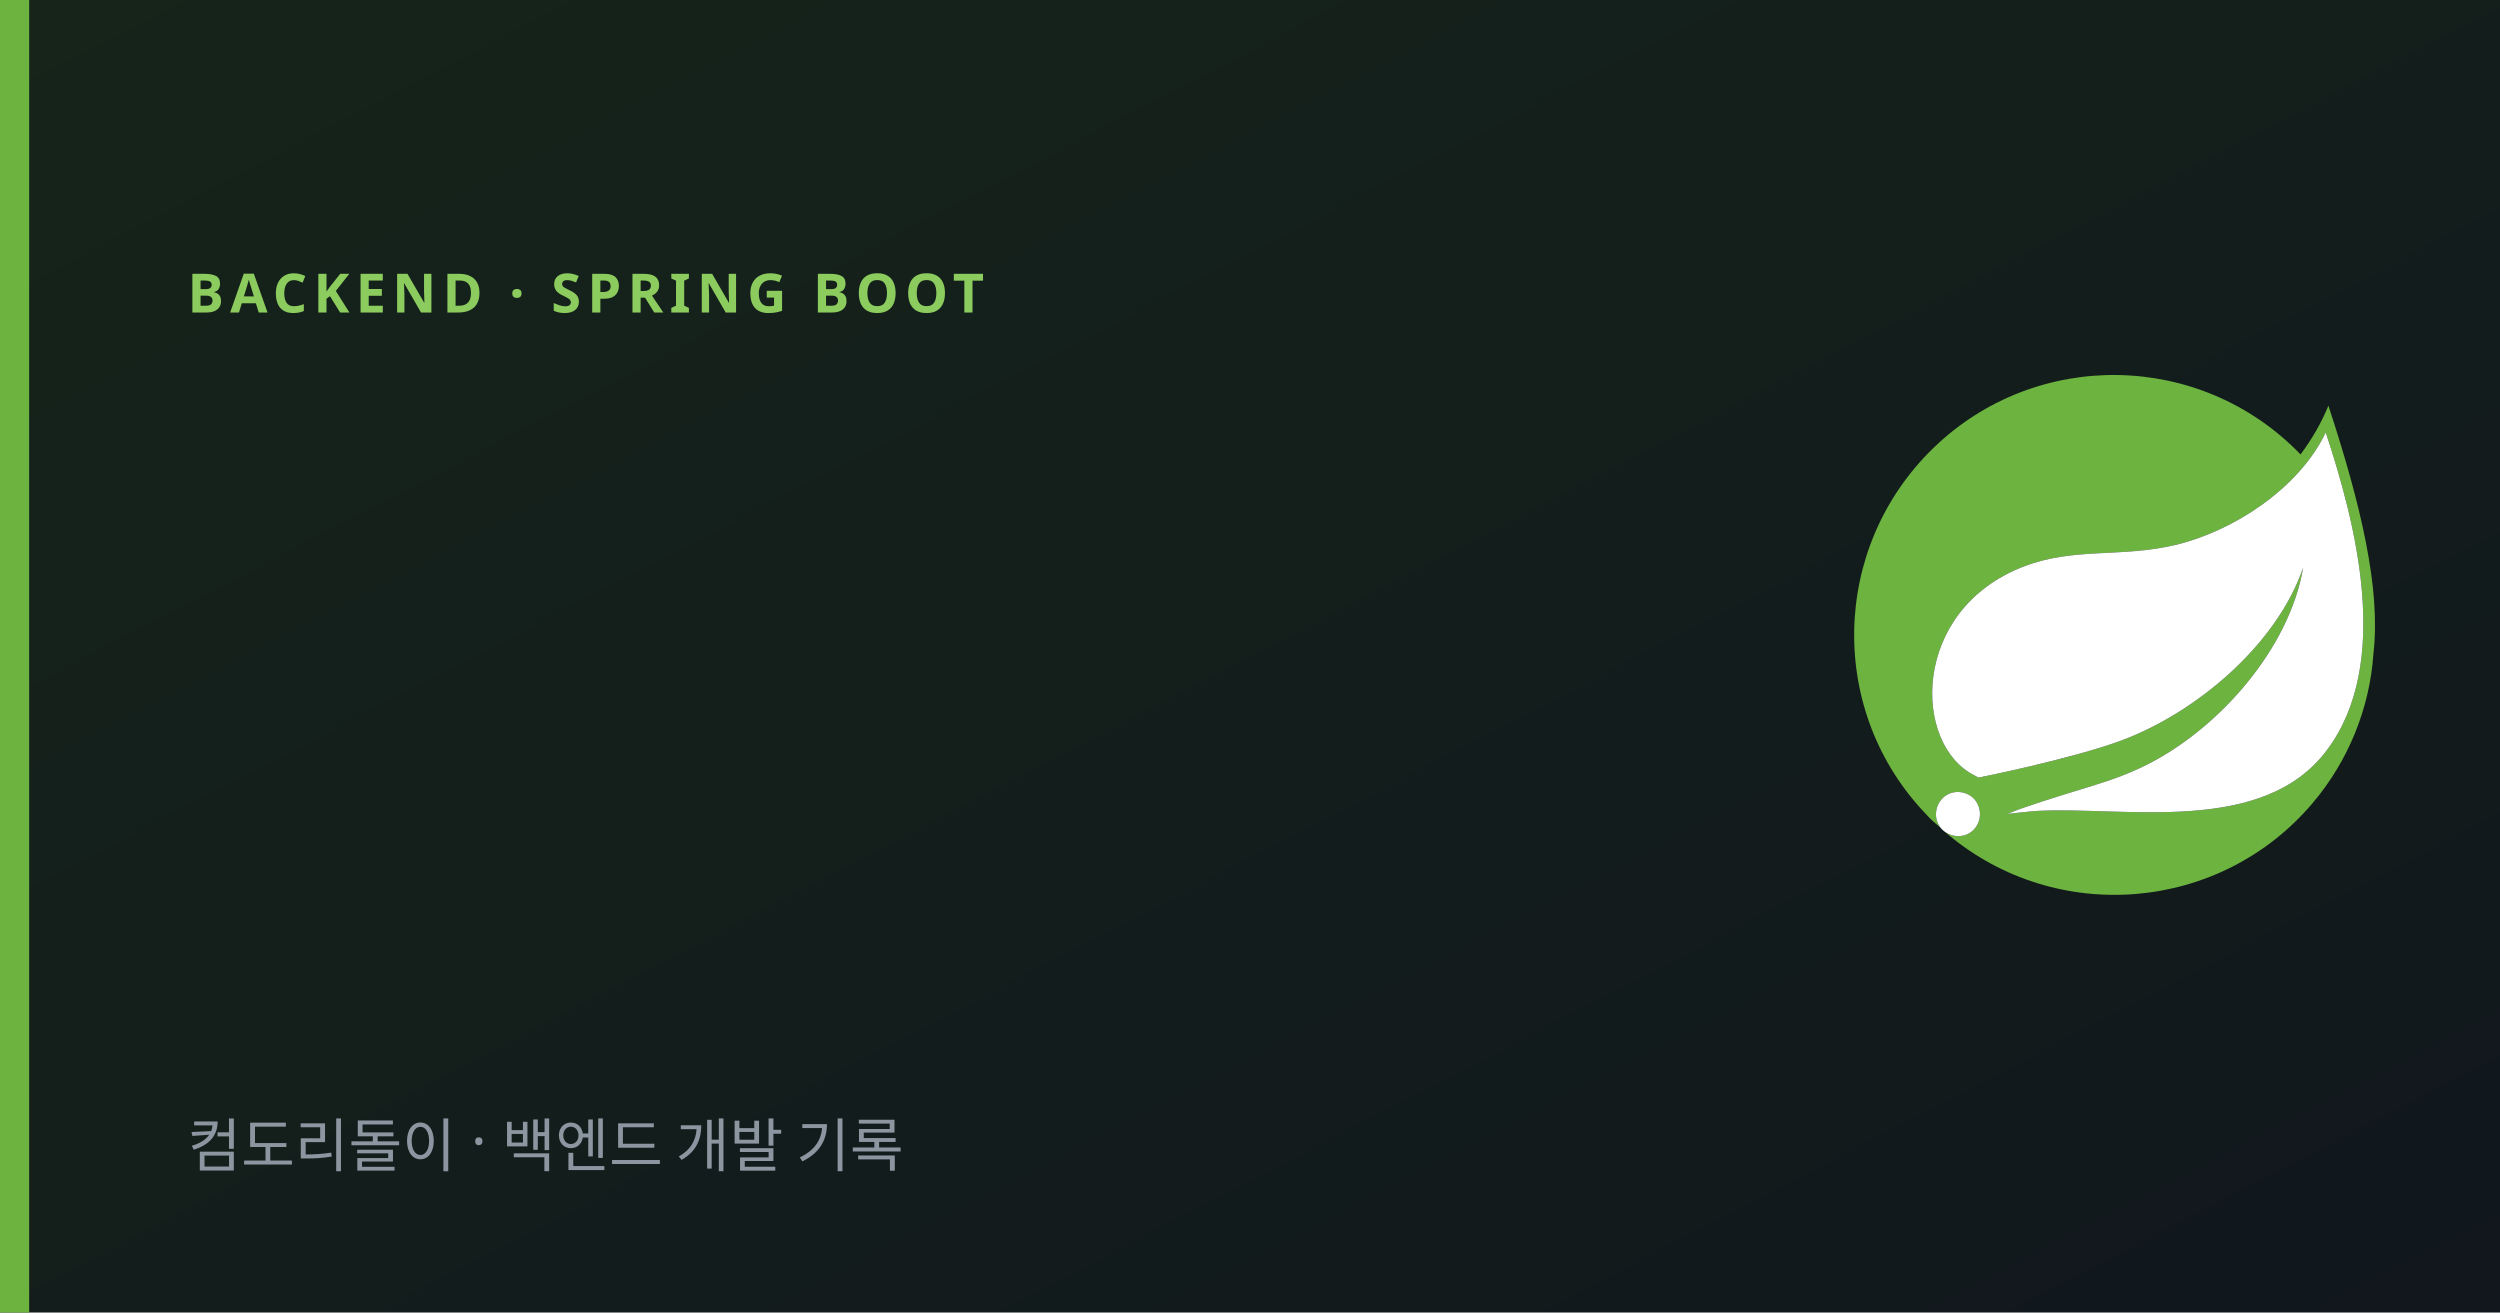
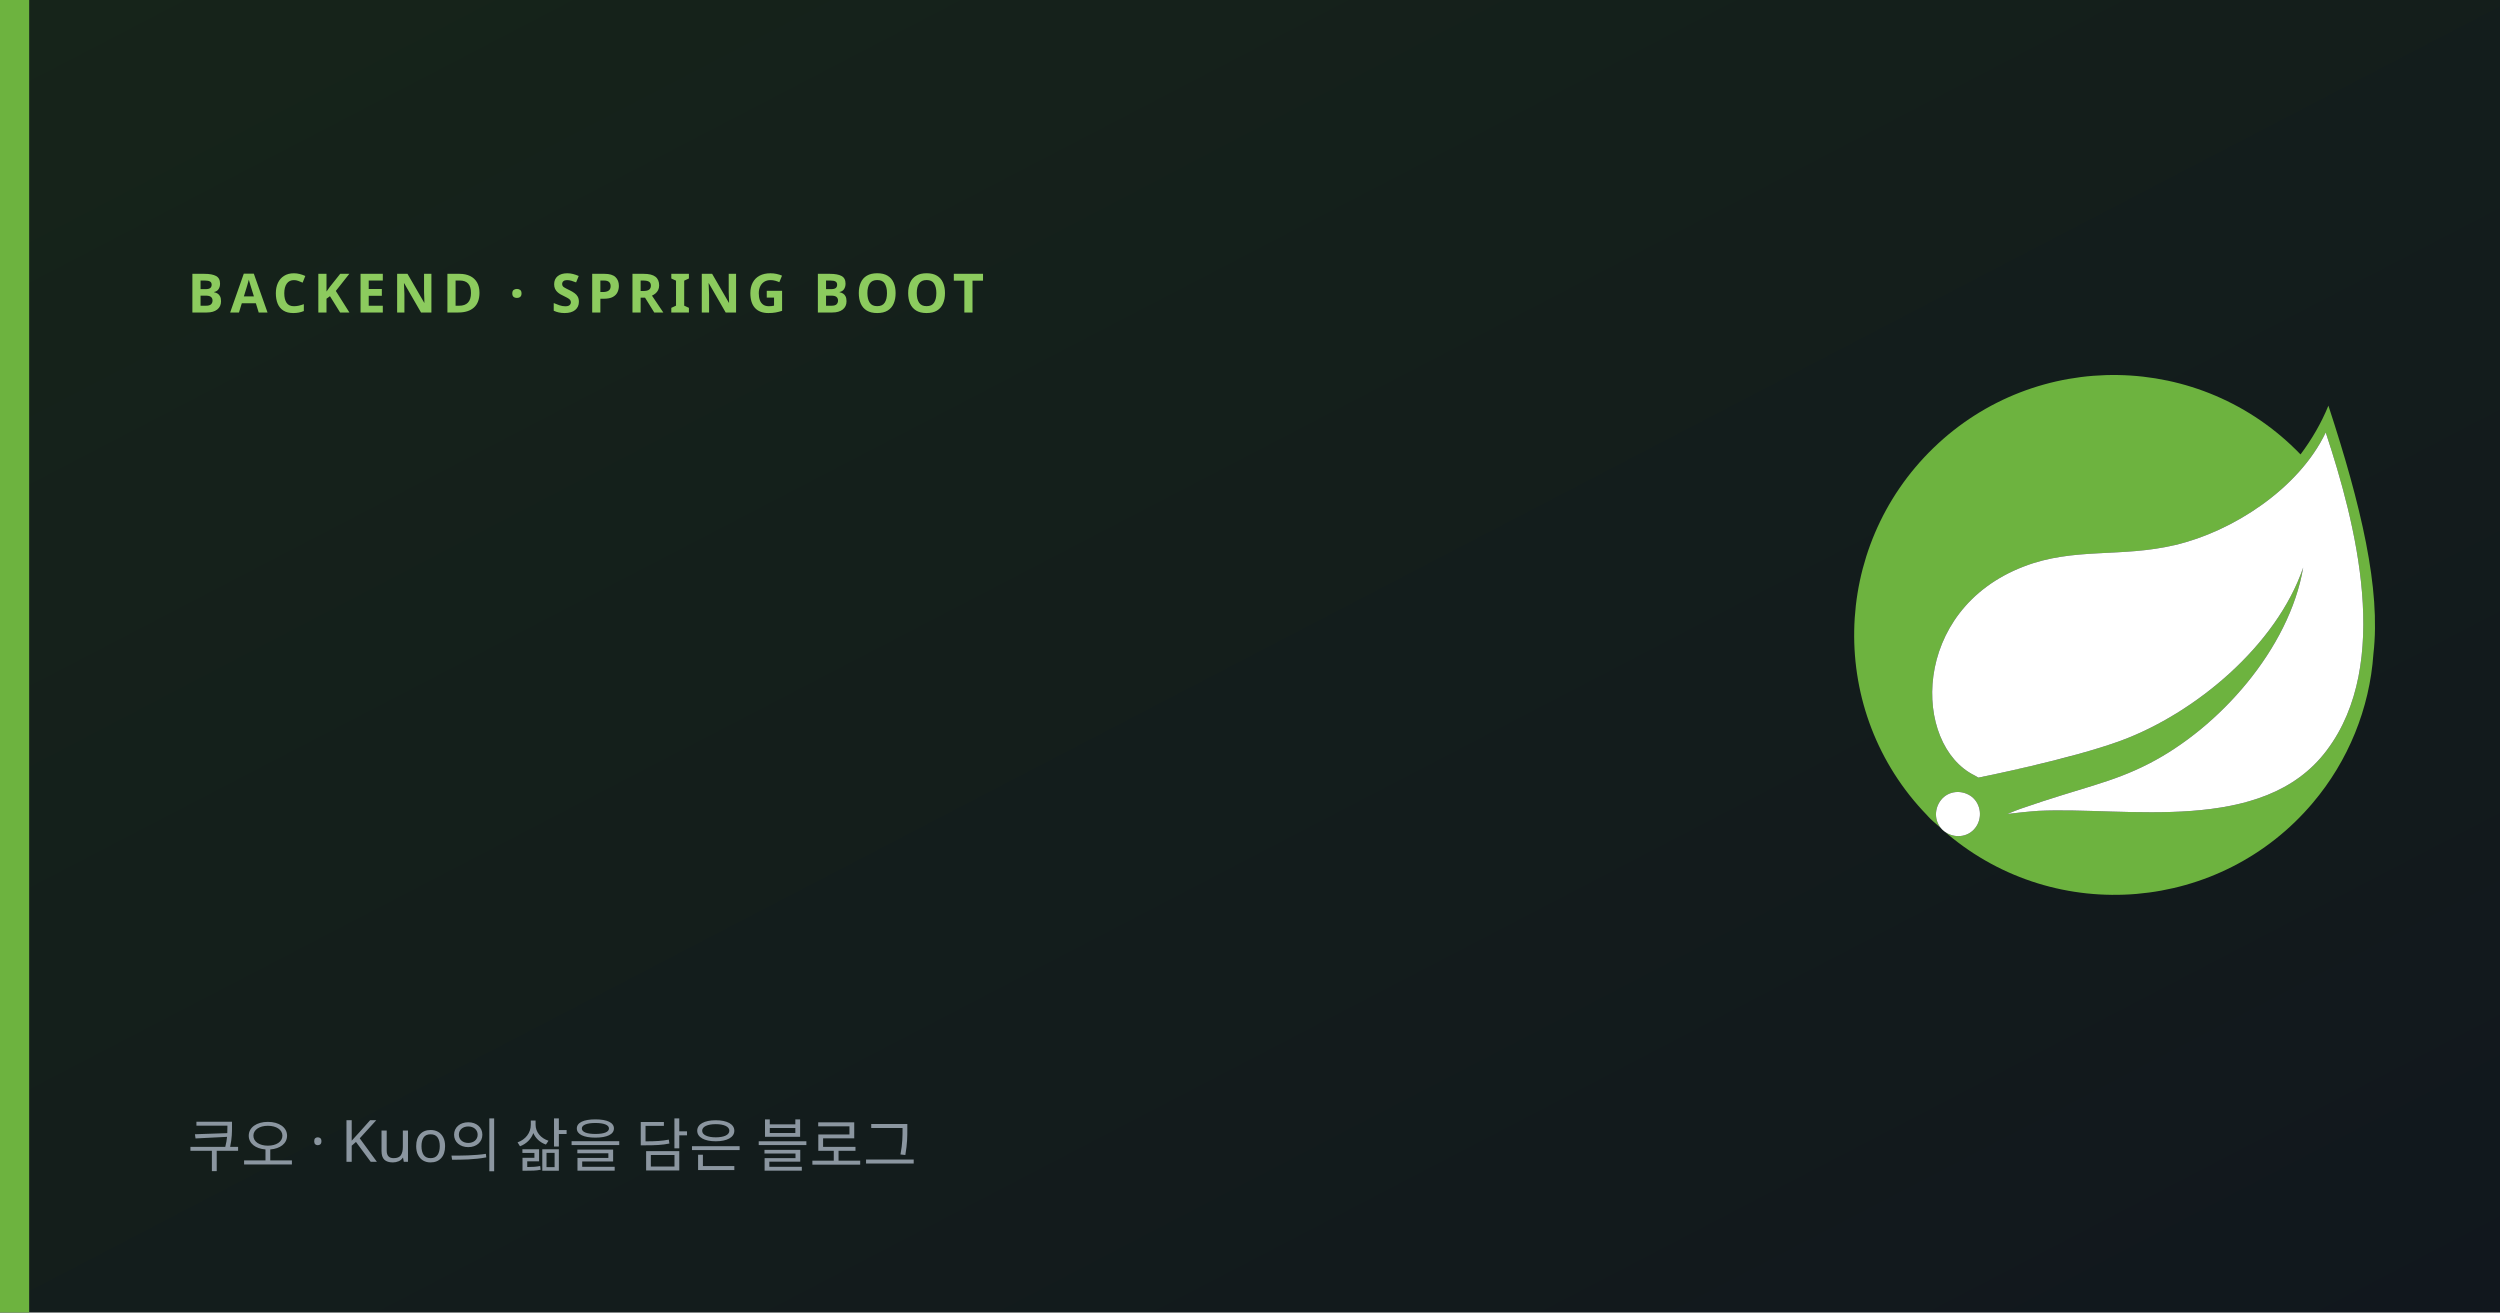
<svg xmlns="http://www.w3.org/2000/svg" width="1200" height="630" viewBox="0 0 1200 630">
  <defs>
    <linearGradient id="bg" x1="0" y1="0" x2="1" y2="1">
      <stop offset="0%" stop-color="#16241a" />
      <stop offset="100%" stop-color="#11171d" />
    </linearGradient>
  </defs>
  <rect width="1200" height="630" fill="url(#bg)" />
  <rect x="0" y="0" width="14" height="630" fill="#6DB33F" />
  <svg x="890" y="180" width="250" height="250" viewBox="0 0 256 256" preserveAspectRatio="xMidYMid">
    <g>
      <path d="M38.944,35.879 C89.523,-13.12 170.398,-11.803 219.397,39.04 C224.929,31.664 229.671,23.498 233.096,15.068 C249.165,64.067 258.913,105.163 255.224,137.038 C253.38,163.909 242.843,189.725 225.456,210.273 C180.145,264.014 99.534,270.864 45.793,225.553 L45.793,225.553 L44.765,224.638 L44.71,224.602 C44.542,224.485 44.376,224.363 44.212,224.235 C43.722,223.854 43.277,223.439 42.876,222.995 L42.732,222.831 L41.051,221.338 C39.412,219.933 37.773,218.528 36.319,216.938 L35.783,216.332 C-13.216,165.753 -11.636,84.878 38.944,35.879 Z M57.911,207.376 C53.169,203.688 46.32,204.214 42.632,208.956 C39.389,213.126 39.405,218.925 42.68,222.771 L42.732,222.831 L44.765,224.638 L44.964,224.774 C49.569,227.802 55.764,227.176 59.298,222.896 L59.492,222.655 C63.18,217.913 62.39,211.064 57.911,207.376 Z M231.779,28.239 C218.607,55.9 185.941,76.975 157.753,83.561 C131.146,89.883 107.964,84.615 83.464,94.098 C27.616,115.437 28.67,181.822 59.228,196.838 L59.228,196.838 L61.072,197.892 C61.072,197.892 83.146,193.503 104.974,187.707 L106.844,187.207 C115.562,184.858 124.139,182.297 131.146,179.715 C167.5,166.28 207.543,133.087 220.714,94.625 C213.865,134.667 179.355,173.392 144.845,191.043 C126.404,200.526 112.179,202.634 81.884,213.171 C78.196,214.488 75.298,215.806 75.298,215.806 C75.668,215.755 76.037,215.705 76.406,215.656 L77.142,215.561 L77.142,215.561 L77.875,215.469 C84.565,214.64 90.577,214.225 90.577,214.225 C133.517,212.117 200.957,226.343 232.306,184.457 C264.445,141.78 246.531,72.76 231.779,28.239 Z" fill="#6DB33F" />
      <path d="M57.911,207.376 C62.39,211.064 63.18,217.913 59.492,222.655 C55.804,227.397 48.954,227.924 44.212,224.235 C39.471,220.547 38.944,213.698 42.632,208.956 C46.32,204.214 53.169,203.688 57.911,207.376 Z M231.779,28.239 C246.531,72.76 264.445,141.78 232.306,184.457 C200.957,226.343 133.517,212.117 90.577,214.225 C90.577,214.225 84.565,214.64 77.875,215.469 L77.142,215.561 C76.53,215.639 75.914,215.721 75.298,215.806 C75.298,215.806 78.196,214.488 81.884,213.171 C112.179,202.634 126.404,200.526 144.845,191.043 C179.355,173.392 213.865,134.667 220.714,94.625 C207.543,133.087 167.5,166.28 131.146,179.715 C106.12,188.935 61.072,197.892 61.072,197.892 L59.228,196.838 C28.67,181.822 27.616,115.437 83.464,94.098 C107.964,84.615 131.146,89.883 157.753,83.561 C185.941,76.975 218.607,55.9 231.779,28.239 Z" fill="#FFFFFF" />
    </g>
  </svg>
  <text x="90" y="150" font-family="'Pretendard','Noto Sans KR','Apple SD Gothic Neo','Malgun Gothic',sans-serif" font-size="26" font-weight="700" letter-spacing="3" fill="#8ccb5e">BACKEND · SPRING BOOT</text>
  <g font-family="'Pretendard','Noto Sans KR','Apple SD Gothic Neo','Malgun Gothic',sans-serif" font-size="60" font-weight="800" fill="#f2f3f4">
    <tspan x="90" y="240">Spring Boot 4 ·</tspan>
    <tspan x="90" y="320">Framework 7 새로운</tspan>
    <tspan x="90" y="400">점</tspan>
  </g>
-   <text x="90" y="560" font-family="'Pretendard','Noto Sans KR','Apple SD Gothic Neo','Malgun Gothic',sans-serif" font-size="28" font-weight="500" fill="#8b96a0">컴도리돌이 · 백엔드 개발 기록</text>
+   <text x="90" y="560" font-family="'Pretendard','Noto Sans KR','Apple SD Gothic Neo','Malgun Gothic',sans-serif" font-size="28" font-weight="500" fill="#8b96a0">쿠오 · Kuo의 삶을 담은 블로그</text>
</svg>
